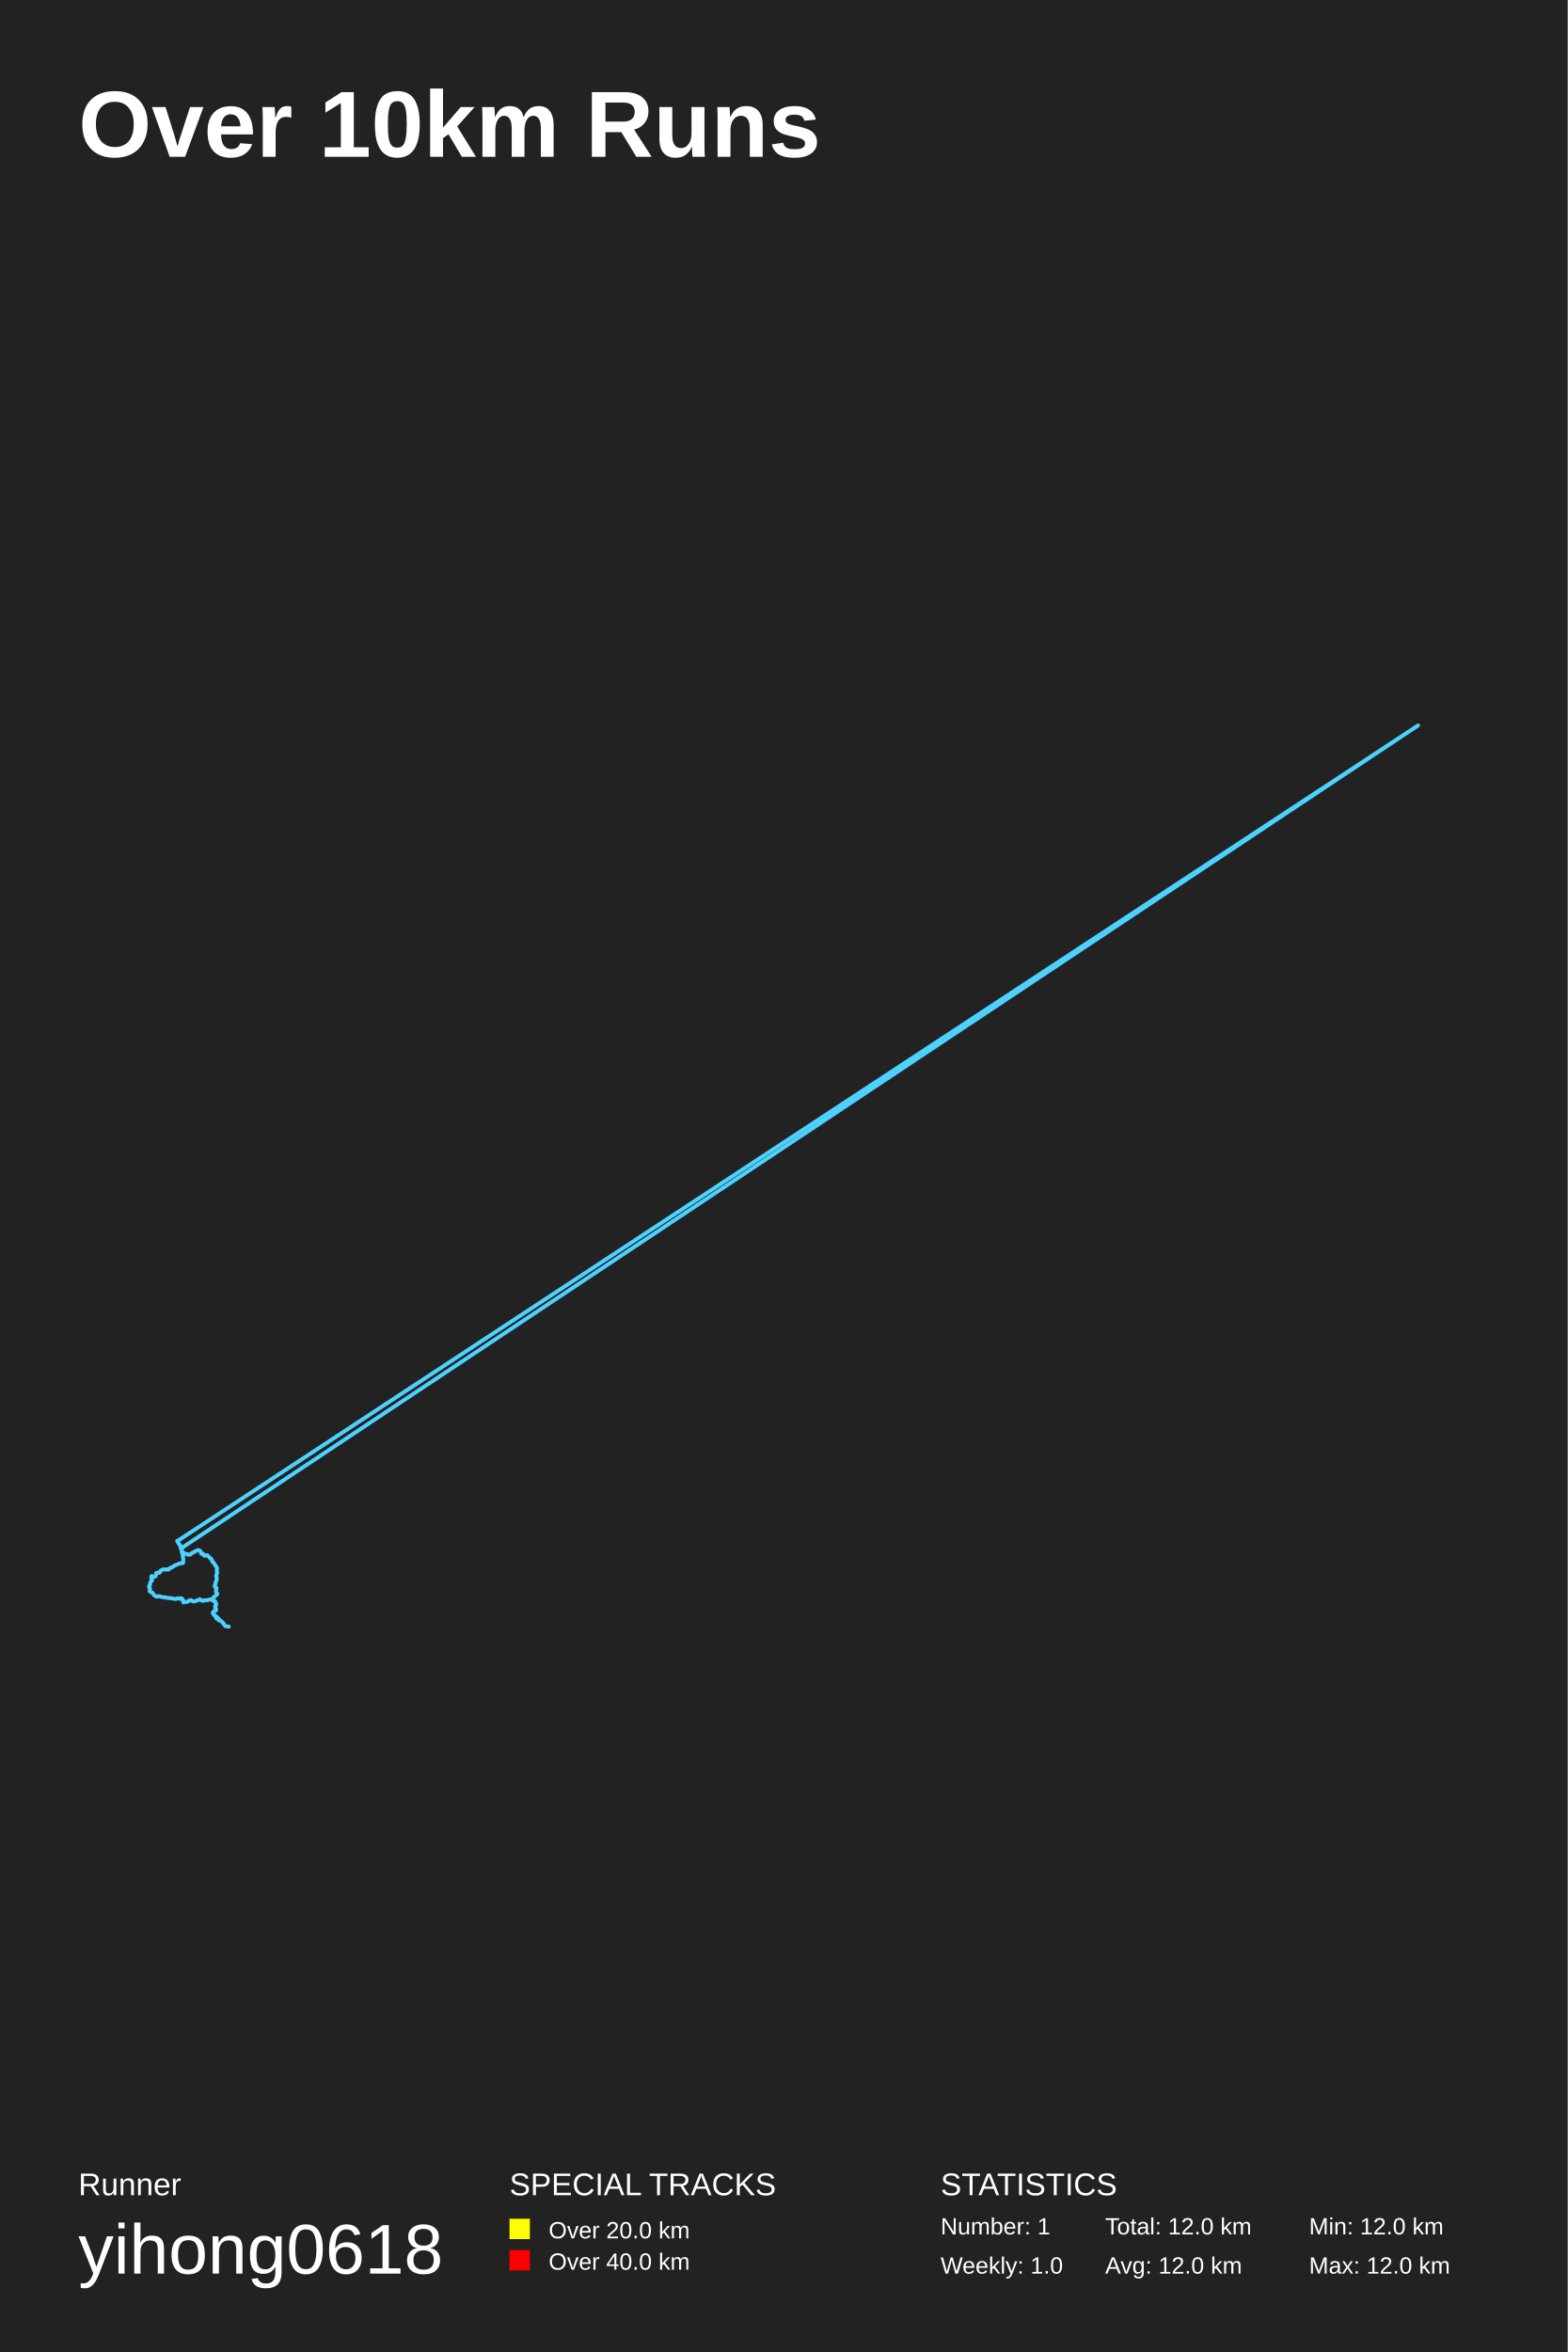
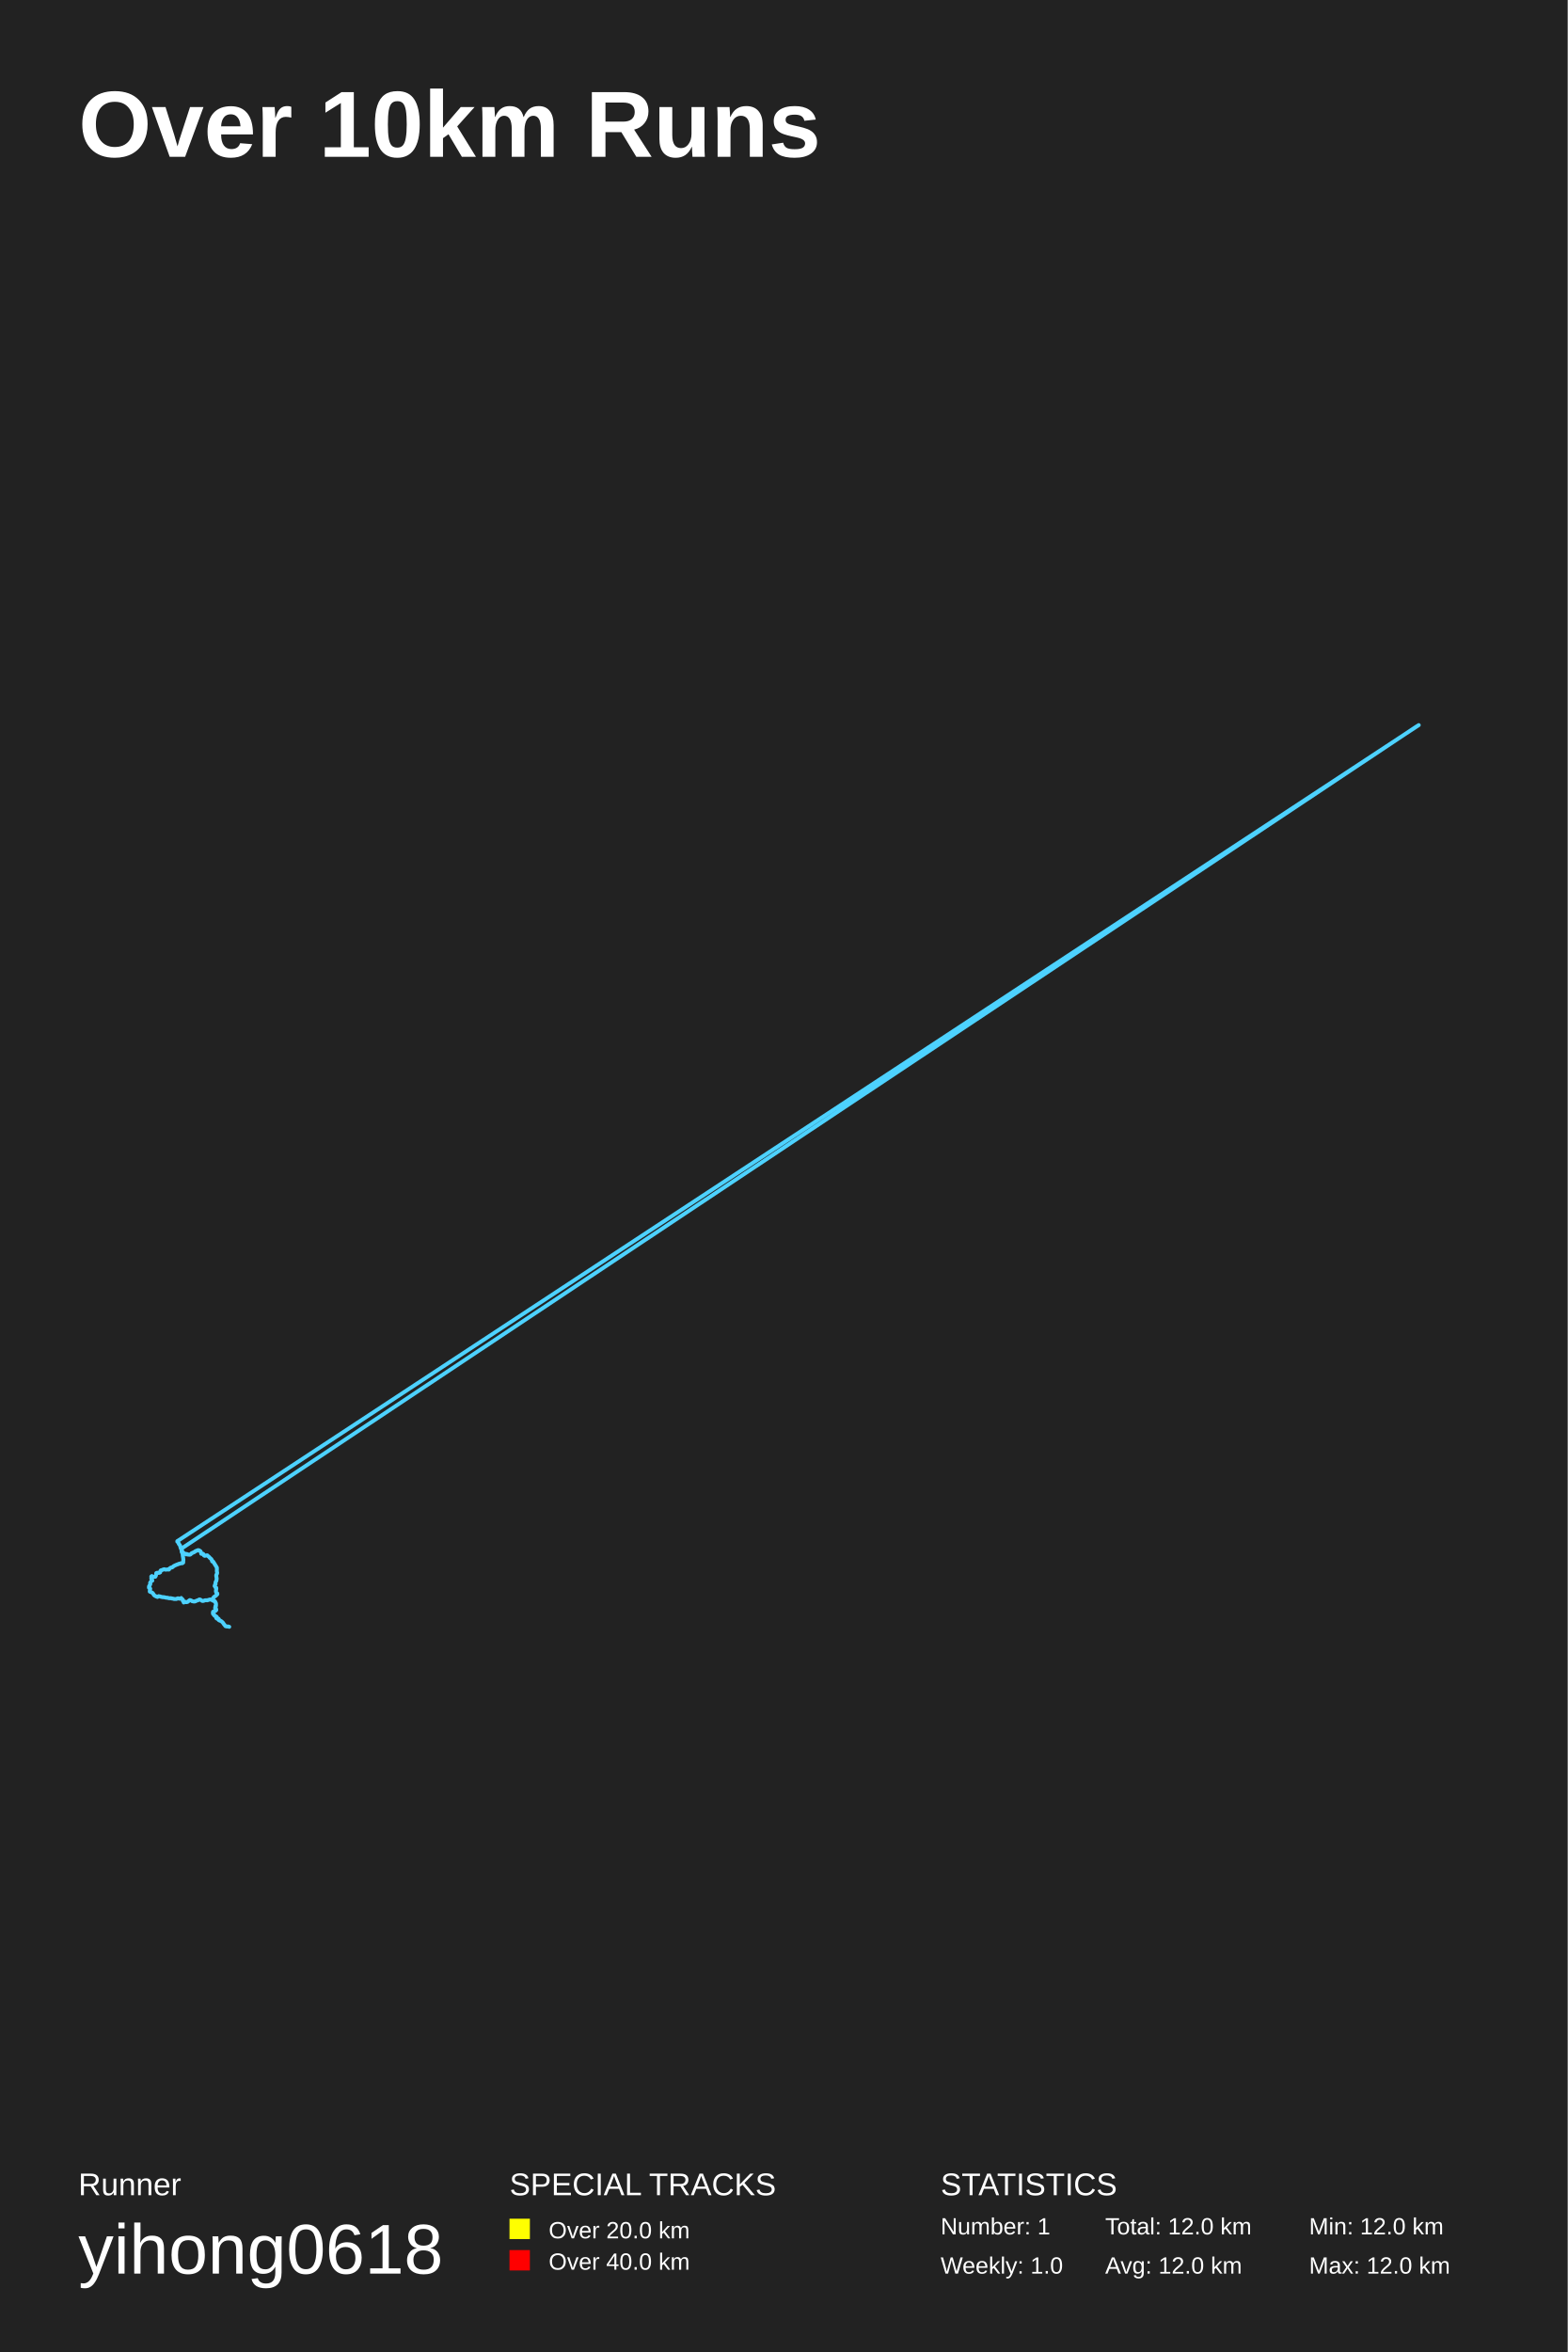
<svg xmlns="http://www.w3.org/2000/svg" baseProfile="full" height="300mm" version="1.1" viewBox="0,0,200,300" width="200mm">
  <defs />
  <rect fill="#222222" height="300" width="200" x="0" y="0" />
  <text fill="#FFFFFF" style="font-size:12px; font-family:Arial; font-weight:bold;" x="10" y="20">Over 10km Runs</text>
  <text fill="#FFFFFF" style="font-size:4px; font-family:Arial" x="10" y="280">Runner</text>
  <text fill="#FFFFFF" style="font-size:9px; font-family:Arial" x="10" y="290">yihong0618</text>
  <text fill="#FFFFFF" style="font-size:4px; font-family:Arial" x="65" y="280">SPECIAL TRACKS</text>
  <rect fill="yellow" height="2.6" width="2.6" x="65" y="283" />
  <text fill="#FFFFFF" style="font-size:3px; font-family:Arial" x="70" y="285.5">Over 20.0 km</text>
  <rect fill="red" height="2.6" width="2.6" x="65" y="287" />
  <text fill="#FFFFFF" style="font-size:3px; font-family:Arial" x="70" y="289.5">Over 40.0 km</text>
  <text fill="#FFFFFF" style="font-size:4px; font-family:Arial" x="120" y="280">STATISTICS</text>
  <text fill="#FFFFFF" style="font-size:3px; font-family:Arial" x="120" y="285">Number: 1</text>
  <text fill="#FFFFFF" style="font-size:3px; font-family:Arial" x="120" y="290">Weekly: 1.0</text>
  <text fill="#FFFFFF" style="font-size:3px; font-family:Arial" x="141" y="285">Total: 12.0 km</text>
  <text fill="#FFFFFF" style="font-size:3px; font-family:Arial" x="141" y="290">Avg: 12.0 km</text>
  <text fill="#FFFFFF" style="font-size:3px; font-family:Arial" x="167" y="285">Min: 12.0 km</text>
  <text fill="#FFFFFF" style="font-size:3px; font-family:Arial" x="167" y="290">Max: 12.0 km</text>
-   <polyline fill="none" opacity="1" points="28.122,206.745 28.036,206.682 27.899,206.666 27.842,206.556 27.87,206.445 27.751,206.456 27.618,206.445 27.623,206.277 27.585,206.161 27.481,206.145 27.371,206.092 27.305,205.987 27.224,205.892 27.162,205.776 27.162,205.644 27.3,205.513 27.428,205.492 27.547,205.371 27.557,205.244 27.452,205.17 27.476,205.044 27.443,204.897 27.533,204.786 27.547,204.649 27.566,204.523 27.471,204.412 27.447,204.28 27.362,204.185 27.219,204.164 27.224,204.17 27.248,204.164 27.214,204.175 27.224,204.18 27.224,204.175 27.214,204.185 27.214,204.185 27.214,204.175 27.153,204.122 27.134,203.985 27.153,203.89 27.195,203.801 27.267,203.727 27.338,203.674 27.419,203.601 27.533,203.522 27.637,203.411 27.704,203.358 27.718,203.264 27.656,203.185 27.576,203.106 27.538,202.963 27.566,202.869 27.58,202.774 27.571,202.653 27.618,202.537 27.495,202.468 27.476,202.41 27.395,202.326 27.405,202.157 27.471,202.073 27.504,201.957 27.504,201.82 27.561,201.683 27.618,201.583 27.628,201.446 27.656,201.33 27.618,201.241 27.633,201.136 27.599,201.051 27.59,200.93 27.652,200.772 27.704,200.667 27.699,200.561 27.656,200.435 27.671,200.303 27.661,200.15 27.675,199.966 27.656,199.929 27.157,199.202 27.081,199.176 27.062,199.076 27.029,198.997 27.001,198.97 26.986,198.897 26.944,198.839 26.891,198.776 26.82,198.744 26.758,198.697 26.716,198.639 26.663,198.581 26.545,198.481 26.488,198.391 26.431,198.37 26.336,198.396 26.236,198.417 26.16,198.433 26.041,198.423 25.998,198.328 25.951,198.244 25.908,198.186 25.803,198.18 25.713,198.191 25.713,198.143 25.718,198.133 25.713,198.143 25.699,198.143 25.685,198.164 25.67,198.154 25.689,198.154 25.694,198.159 25.685,198.154 25.699,198.138 25.685,198.096 25.623,197.991 25.609,197.938 25.566,197.854 25.547,197.833 25.499,197.796 25.438,197.754 25.366,197.748 25.295,197.727 25.267,197.722 25.267,197.711 25.176,197.759 25.115,197.785 25.067,197.817 24.986,197.812 24.948,197.843 24.877,197.891 24.825,197.938 24.772,197.959 24.72,197.985 24.658,198.006 24.582,198.049 24.502,198.096 24.411,198.138 24.345,198.238 24.255,198.291 24.145,198.291 24.098,198.296 24.003,198.28 23.941,198.28 23.965,198.254 23.97,198.275 23.951,198.259 23.941,198.291 23.879,198.233 23.822,198.201 23.775,198.228 23.699,198.212 23.623,198.175 23.547,198.207 23.48,198.112 23.423,198.049 23.361,198.017 23.347,198.022 23.333,197.985 23.266,197.912 23.2,197.896 23.195,197.901 23.195,197.891 23.171,197.854 23.186,197.769 23.195,197.706 23.152,197.653 23.114,197.58 23.091,197.527 23.053,197.469 23.043,197.395 23.01,197.279 22.986,197.116 22.92,197.063 22.882,196.974 22.815,196.932 22.801,196.869 22.768,196.779 22.687,196.7 22.682,196.626 22.663,196.621 22.635,196.626 22.644,196.626 22.649,196.626 22.63,196.621 22.644,196.626 22.649,196.616 22.687,196.568 22.692,196.547 22.687,196.584 22.606,196.552 22.625,196.568 22.62,196.579 22.63,196.574 22.63,196.568 22.63,196.563 22.63,196.552 22.63,196.563 22.644,196.552 180.91,92.538 180.815,92.596 180.815,92.596 180.815,92.596 180.724,92.655 180.724,92.655 23.091,197.506 23.129,197.627 23.181,197.696 23.167,197.801 23.19,197.901 23.209,198.006 23.271,198.096 23.309,198.196 23.3,198.338 23.314,198.47 23.352,198.639 23.376,198.776 23.38,198.881 23.385,199.039 23.366,199.181 23.38,199.255 23.333,199.366 23.157,199.376 23.019,199.418 22.891,199.429 22.772,199.487 22.63,199.55 22.52,199.587 22.392,199.618 22.316,199.676 22.216,199.719 22.107,199.782 22.079,199.834 22.05,199.855 22.05,199.855 22.003,199.887 21.931,199.929 21.851,199.945 21.756,199.966 21.665,200.035 21.618,200.071 21.575,200.161 21.499,200.203 21.409,200.172 21.314,200.172 21.209,200.203 21.1,200.208 21.024,200.172 20.929,200.156 20.829,200.187 20.772,200.198 20.71,200.24 20.611,200.272 20.53,200.293 20.473,200.356 20.43,200.435 20.44,200.514 20.397,200.567 20.359,200.593 20.321,200.614 20.254,200.619 20.159,200.614 20.069,200.598 19.96,200.63 19.912,200.656 19.931,200.698 19.926,200.783 19.917,200.83 19.893,200.877 19.888,200.925 19.865,200.983 19.831,201.067 19.741,201.114 19.651,201.114 19.589,201.136 19.508,201.193 19.428,201.183 19.413,201.141 19.371,201.136 19.342,201.109 19.318,201.083 19.356,201.067 19.371,201.02 19.356,201.046 19.318,201.062 19.299,201.157 19.323,201.288 19.323,201.441 19.409,201.552 19.366,201.641 19.252,201.694 19.176,201.836 19.157,202.01 19.147,202.136 19.038,202.279 19.005,202.416 19.076,202.531 19.147,202.61 19.119,202.695 19.133,202.8 19.086,202.958 19.181,203.032 19.28,203.09 19.409,203.142 19.532,203.237 19.58,203.38 19.713,203.506 19.879,203.606 20.04,203.659 20.169,203.601 20.349,203.59 20.511,203.669 20.672,203.69 20.858,203.727 21.01,203.743 21.095,203.738 21.204,203.79 21.333,203.801 21.466,203.817 21.604,203.848 21.746,203.838 21.879,203.864 22.003,203.89 22.131,203.927 22.278,203.938 22.444,203.943 22.592,203.89 22.706,203.854 22.829,203.896 22.972,203.927 23.067,203.843 23.143,203.89 23.271,203.943 23.347,204.127 23.361,204.275 23.418,204.391 23.504,204.317 23.699,204.333 23.865,204.307 24.05,204.238 24.179,204.112 24.345,204.085 24.464,204.191 24.611,204.249 24.839,204.254 24.953,204.206 25.086,204.164 25.229,204.091 25.385,204.054 25.49,203.98 25.609,204.07 25.732,204.154 25.87,204.17 25.974,204.185 26.084,204.117 26.231,204.096 26.397,204.127 26.521,204.08 26.668,204.038 26.749,204.012 26.877,204.012 27.015,204.07 27.162,204.101 27.238,204.138 27.376,204.185 27.471,204.307 27.5,204.465 27.58,204.575 27.566,204.728 27.509,204.87 27.495,205.033 27.5,205.186 27.595,205.302 27.533,205.434 27.381,205.497 27.262,205.571 27.214,205.708 27.257,205.86 27.338,206.008 27.466,206.119 27.618,206.176 27.647,206.313 27.694,206.429 27.875,206.429 27.913,206.577 28.036,206.666 28.203,206.756 28.312,206.866 28.445,206.967 28.497,207.109 28.626,207.209 28.697,207.367 28.863,207.451 29.029,207.446 29.186,207.483" stroke="#4DD2FF" stroke-dasharray="none" stroke-linecap="round" stroke-linejoin="round" stroke-width="0.5" />
+   <polyline fill="none" opacity="1" points="28.089,206.732 27.994,206.69 27.894,206.627 27.861,206.532 27.832,206.437 27.709,206.474 27.595,206.4 27.623,206.232 27.538,206.174 27.438,206.142 27.343,206.058 27.286,205.958 27.186,205.874 27.157,205.731 27.181,205.579 27.352,205.515 27.476,205.479 27.566,205.321 27.528,205.226 27.443,205.126 27.466,204.999 27.49,204.857 27.542,204.741 27.566,204.615 27.523,204.504 27.49,204.372 27.409,204.257 27.3,204.172 27.229,204.172 27.229,204.178 27.243,204.178 27.214,204.183 27.229,204.183 27.219,204.183 27.21,204.188 27.214,204.193 27.214,204.188 27.129,204.072 27.134,203.956 27.162,203.877 27.229,203.782 27.291,203.709 27.352,203.656 27.462,203.588 27.566,203.503 27.671,203.403 27.728,203.329 27.718,203.24 27.618,203.166 27.566,203.066 27.538,202.929 27.566,202.84 27.571,202.745 27.599,202.613 27.576,202.508 27.481,202.46 27.457,202.402 27.381,202.302 27.433,202.128 27.5,202.049 27.485,201.923 27.514,201.776 27.595,201.649 27.618,201.538 27.637,201.423 27.642,201.312 27.618,201.207 27.609,201.107 27.59,201.022 27.59,200.885 27.671,200.754 27.704,200.632 27.685,200.511 27.661,200.395 27.671,200.258 27.671,200.116 27.671,199.953 27.195,199.184 27.138,199.189 27.062,199.152 27.039,199.057 27.029,198.978 27.001,198.957 26.972,198.884 26.92,198.836 26.858,198.778 26.801,198.731 26.768,198.715 26.701,198.62 26.63,198.552 26.516,198.467 26.45,198.388 26.402,198.383 26.293,198.409 26.203,198.431 26.112,198.446 26.022,198.399 25.989,198.299 25.951,198.23 25.875,198.178 25.761,198.209 25.699,198.167 25.708,198.146 25.746,198.151 25.713,198.162 25.685,198.167 25.68,198.162 25.685,198.167 25.675,198.183 25.68,198.162 25.699,198.151 25.694,198.162 25.642,198.056 25.618,197.983 25.604,197.909 25.566,197.851 25.533,197.835 25.471,197.798 25.409,197.751 25.343,197.761 25.295,197.719 25.257,197.74 25.243,197.73 25.148,197.761 25.091,197.809 25.043,197.814 24.982,197.83 24.929,197.867 24.844,197.909 24.801,197.967 24.758,197.972 24.706,198.014 24.654,198.02 24.559,198.078 24.464,198.099 24.383,198.188 24.312,198.267 24.217,198.304 24.141,198.299 24.06,198.294 23.979,198.288 23.951,198.283 23.965,198.262 23.993,198.278 23.97,198.272 23.913,198.272 23.86,198.22 23.799,198.209 23.742,198.262 23.67,198.188 23.599,198.199 23.523,198.183 23.452,198.093 23.395,198.056 23.357,198.02 23.347,198.014 23.314,197.956 23.252,197.898 23.19,197.909 23.195,197.914 23.186,197.888 23.176,197.83 23.195,197.751 23.205,197.682 23.133,197.635 23.114,197.582 23.086,197.514 23.053,197.451 23.024,197.361 23.005,197.266 22.967,197.108 22.901,197.05 22.872,196.987 22.81,196.929 22.796,196.845 22.734,196.755 22.677,196.682 22.668,196.624 22.635,196.618 22.62,196.634 22.649,196.634 22.635,196.624 22.639,196.624 22.639,196.624 22.658,196.624 22.706,196.539 22.692,196.55 22.639,196.56 22.635,196.566 22.625,196.571 22.62,196.581 22.625,196.571 22.625,196.576 22.63,196.566 22.635,196.56 22.639,196.566 181.0,92.488 180.91,92.546 180.815,92.604 180.815,92.604 180.815,92.604 180.819,92.599 180.629,92.72 23.114,197.551 23.162,197.651 23.186,197.73 23.167,197.846 23.181,197.951 23.228,198.046 23.281,198.136 23.304,198.272 23.314,198.378 23.333,198.546 23.366,198.694 23.376,198.826 23.395,198.936 23.38,199.1 23.371,199.221 23.376,199.3 23.266,199.389 23.091,199.384 22.981,199.437 22.848,199.458 22.72,199.516 22.582,199.563 22.468,199.611 22.383,199.647 22.273,199.7 22.174,199.753 22.093,199.805 22.055,199.858 22.05,199.863 22.031,199.869 21.993,199.916 21.917,199.937 21.813,199.942 21.727,200 21.637,200.048 21.608,200.1 21.561,200.195 21.452,200.201 21.385,200.174 21.261,200.201 21.176,200.211 21.071,200.206 20.986,200.158 20.896,200.169 20.81,200.206 20.758,200.211 20.687,200.269 20.582,200.28 20.501,200.311 20.459,200.39 20.421,200.485 20.44,200.548 20.387,200.58 20.345,200.606 20.311,200.611 20.226,200.632 20.131,200.611 20.031,200.611 19.936,200.648 19.922,200.68 19.931,200.738 19.926,200.822 19.907,200.854 19.903,200.896 19.893,200.949 19.865,201.022 19.812,201.117 19.698,201.101 19.622,201.138 19.556,201.154 19.485,201.212 19.423,201.18 19.39,201.138 19.371,201.143 19.342,201.091 19.314,201.091 19.371,201.028 19.375,201.028 19.333,201.064 19.299,201.091 19.318,201.191 19.299,201.344 19.356,201.491 19.432,201.612 19.333,201.66 19.233,201.76 19.147,201.902 19.176,202.049 19.105,202.197 19.014,202.329 19.005,202.518 19.1,202.545 19.166,202.65 19.143,202.734 19.119,202.845 19.105,203.008 19.2,203.061 19.328,203.103 19.451,203.171 19.565,203.308 19.622,203.43 19.755,203.54 19.941,203.635 20.093,203.693 20.235,203.593 20.397,203.624 20.563,203.677 20.739,203.714 20.919,203.719 21.01,203.74 21.147,203.777 21.252,203.793 21.39,203.798 21.499,203.84 21.637,203.856 21.794,203.851 21.922,203.888 22.031,203.898 22.193,203.946 22.33,203.951 22.516,203.951 22.635,203.877 22.749,203.867 22.886,203.919 23.024,203.904 23.119,203.825 23.167,203.935 23.319,204.03 23.323,204.183 23.414,204.283 23.442,204.404 23.566,204.288 23.761,204.362 23.941,204.32 24.084,204.188 24.217,204.093 24.397,204.146 24.511,204.23 24.687,204.267 24.877,204.267 24.991,204.209 25.143,204.146 25.29,204.099 25.428,204.014 25.528,204.025 25.666,204.104 25.784,204.193 25.898,204.204 26.017,204.172 26.136,204.125 26.293,204.109 26.44,204.125 26.568,204.077 26.678,204.046 26.782,204.014 26.929,204.03 27.067,204.104 27.191,204.13 27.286,204.151 27.409,204.23 27.481,204.378 27.547,204.499 27.552,204.641 27.557,204.804 27.509,204.952 27.471,205.099 27.566,205.215 27.59,205.357 27.485,205.473 27.333,205.505 27.238,205.637 27.205,205.779 27.295,205.921 27.376,206.063 27.514,206.142 27.652,206.232 27.628,206.374 27.756,206.437 27.894,206.479 27.946,206.627 28.098,206.711 28.25,206.801 28.369,206.906 28.474,207.022 28.559,207.159 28.649,207.264 28.763,207.417 28.934,207.459 29.086,207.454 29.243,207.501" stroke="#4DD2FF" stroke-dasharray="none" stroke-linecap="round" stroke-linejoin="round" stroke-width="0.5" />
</svg>
